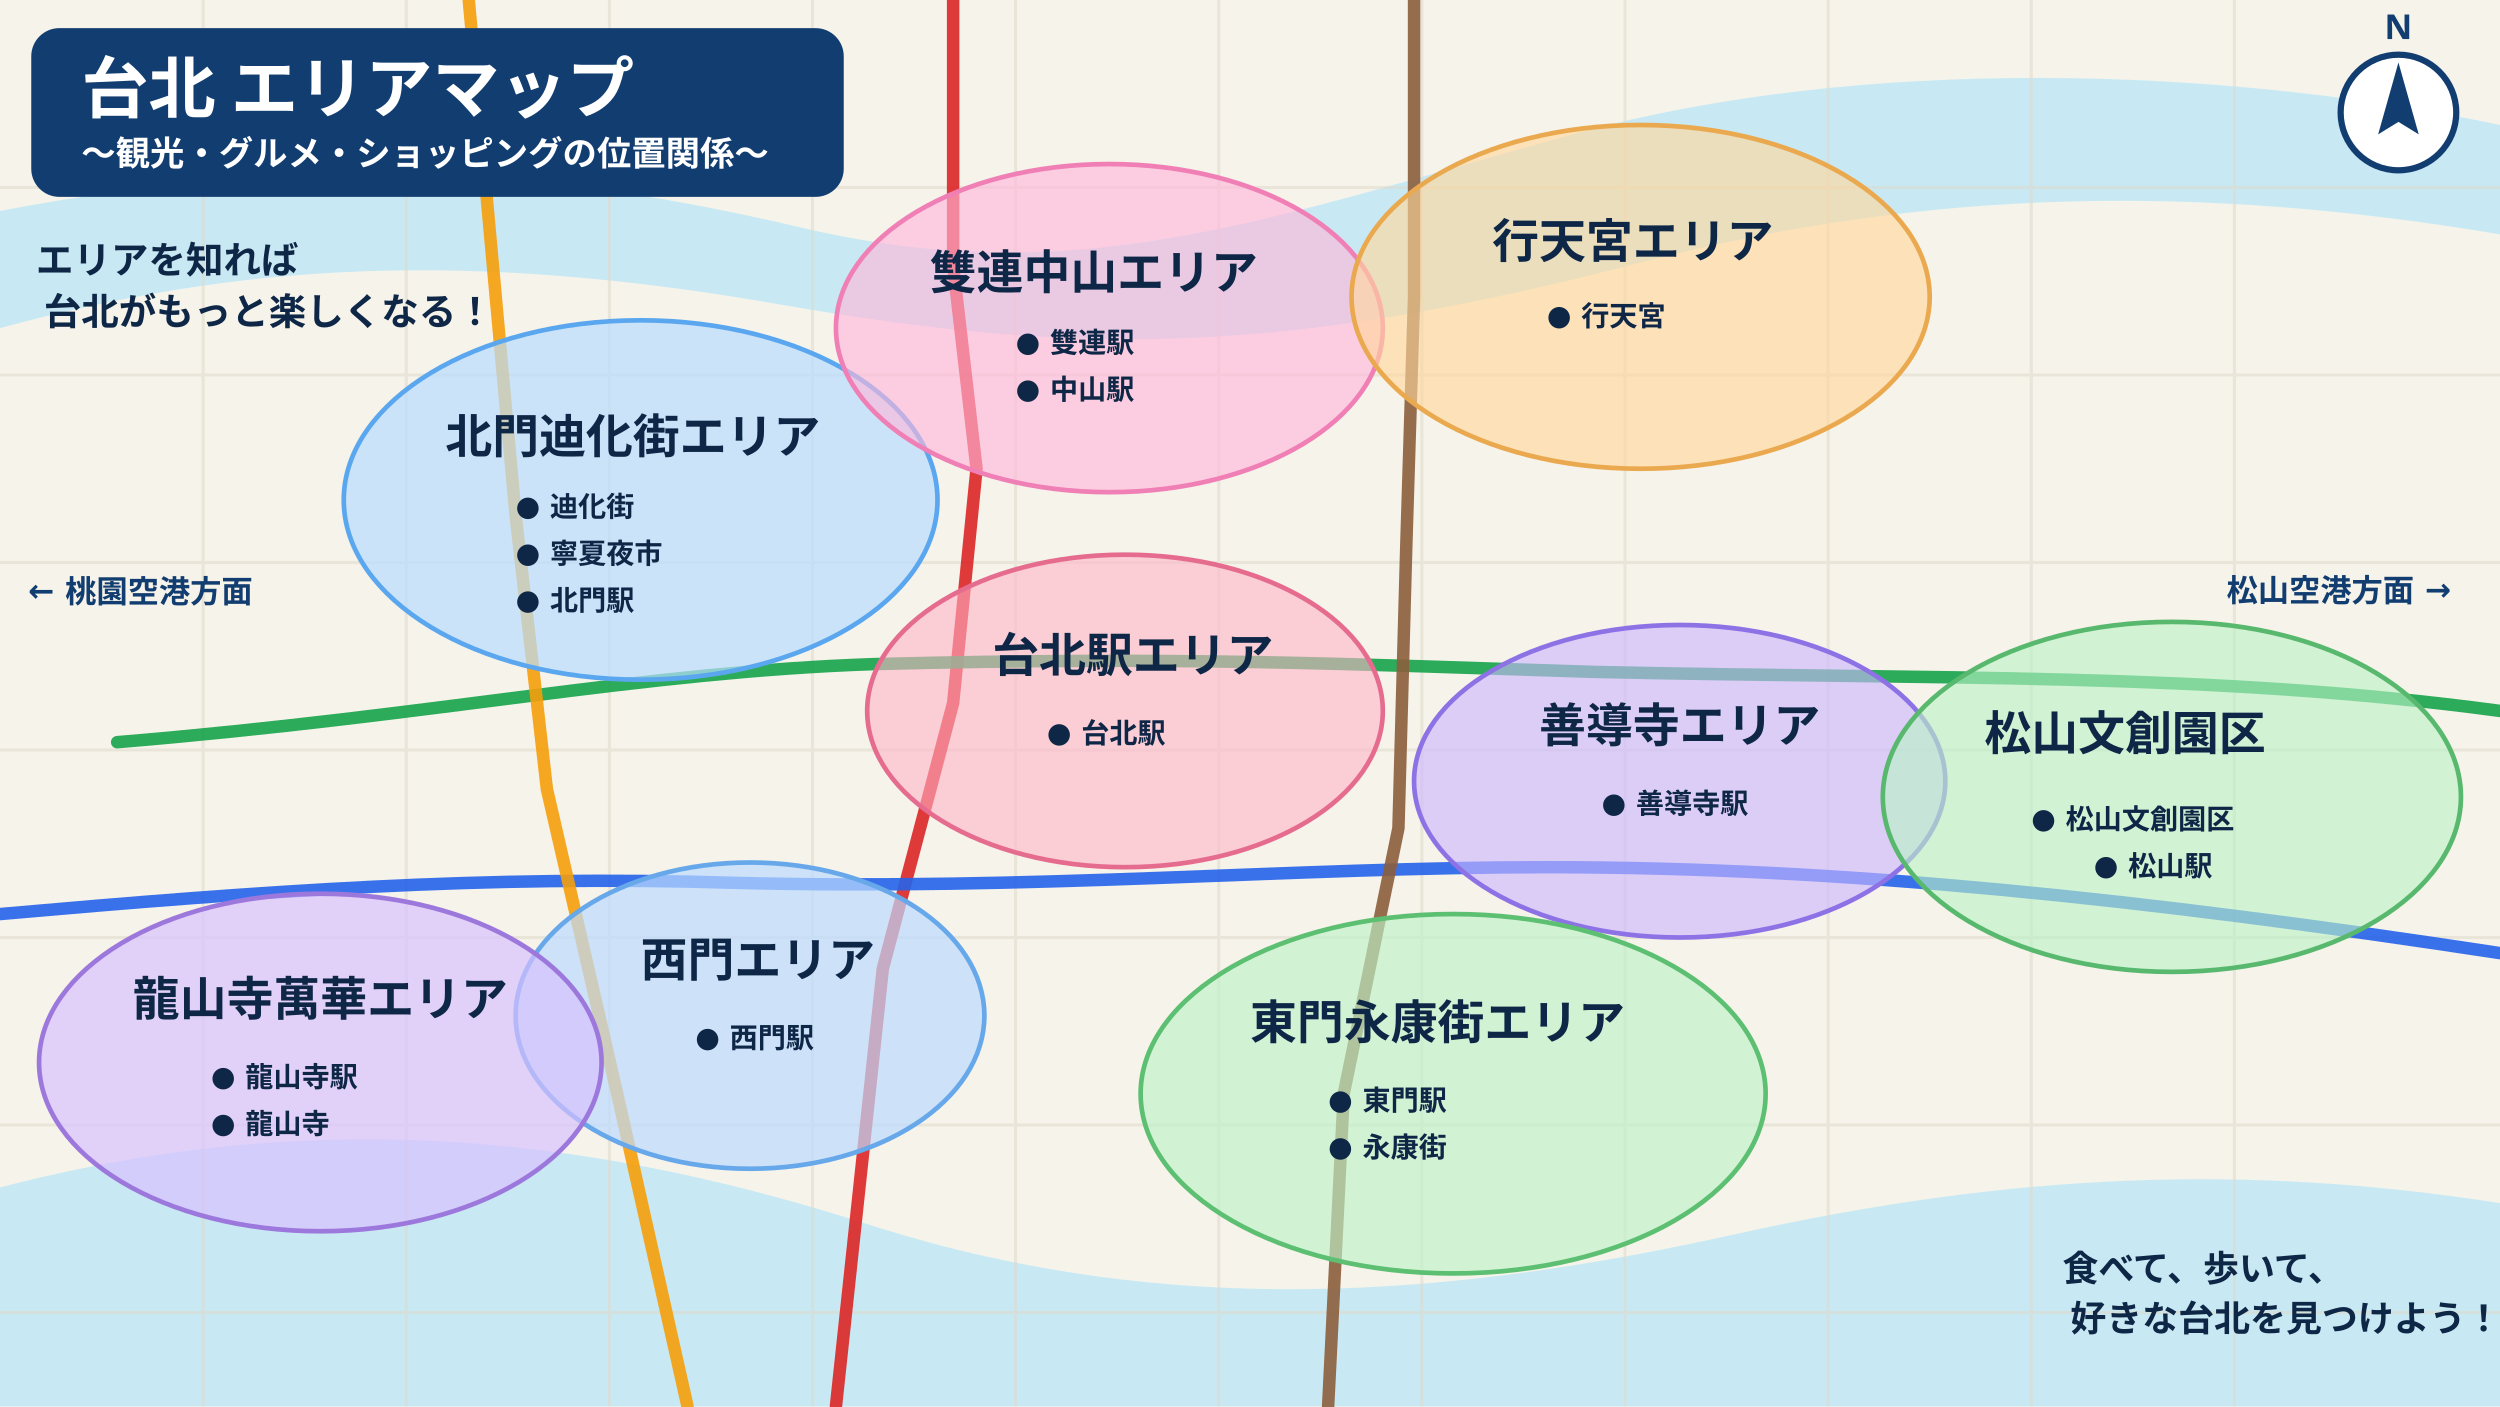
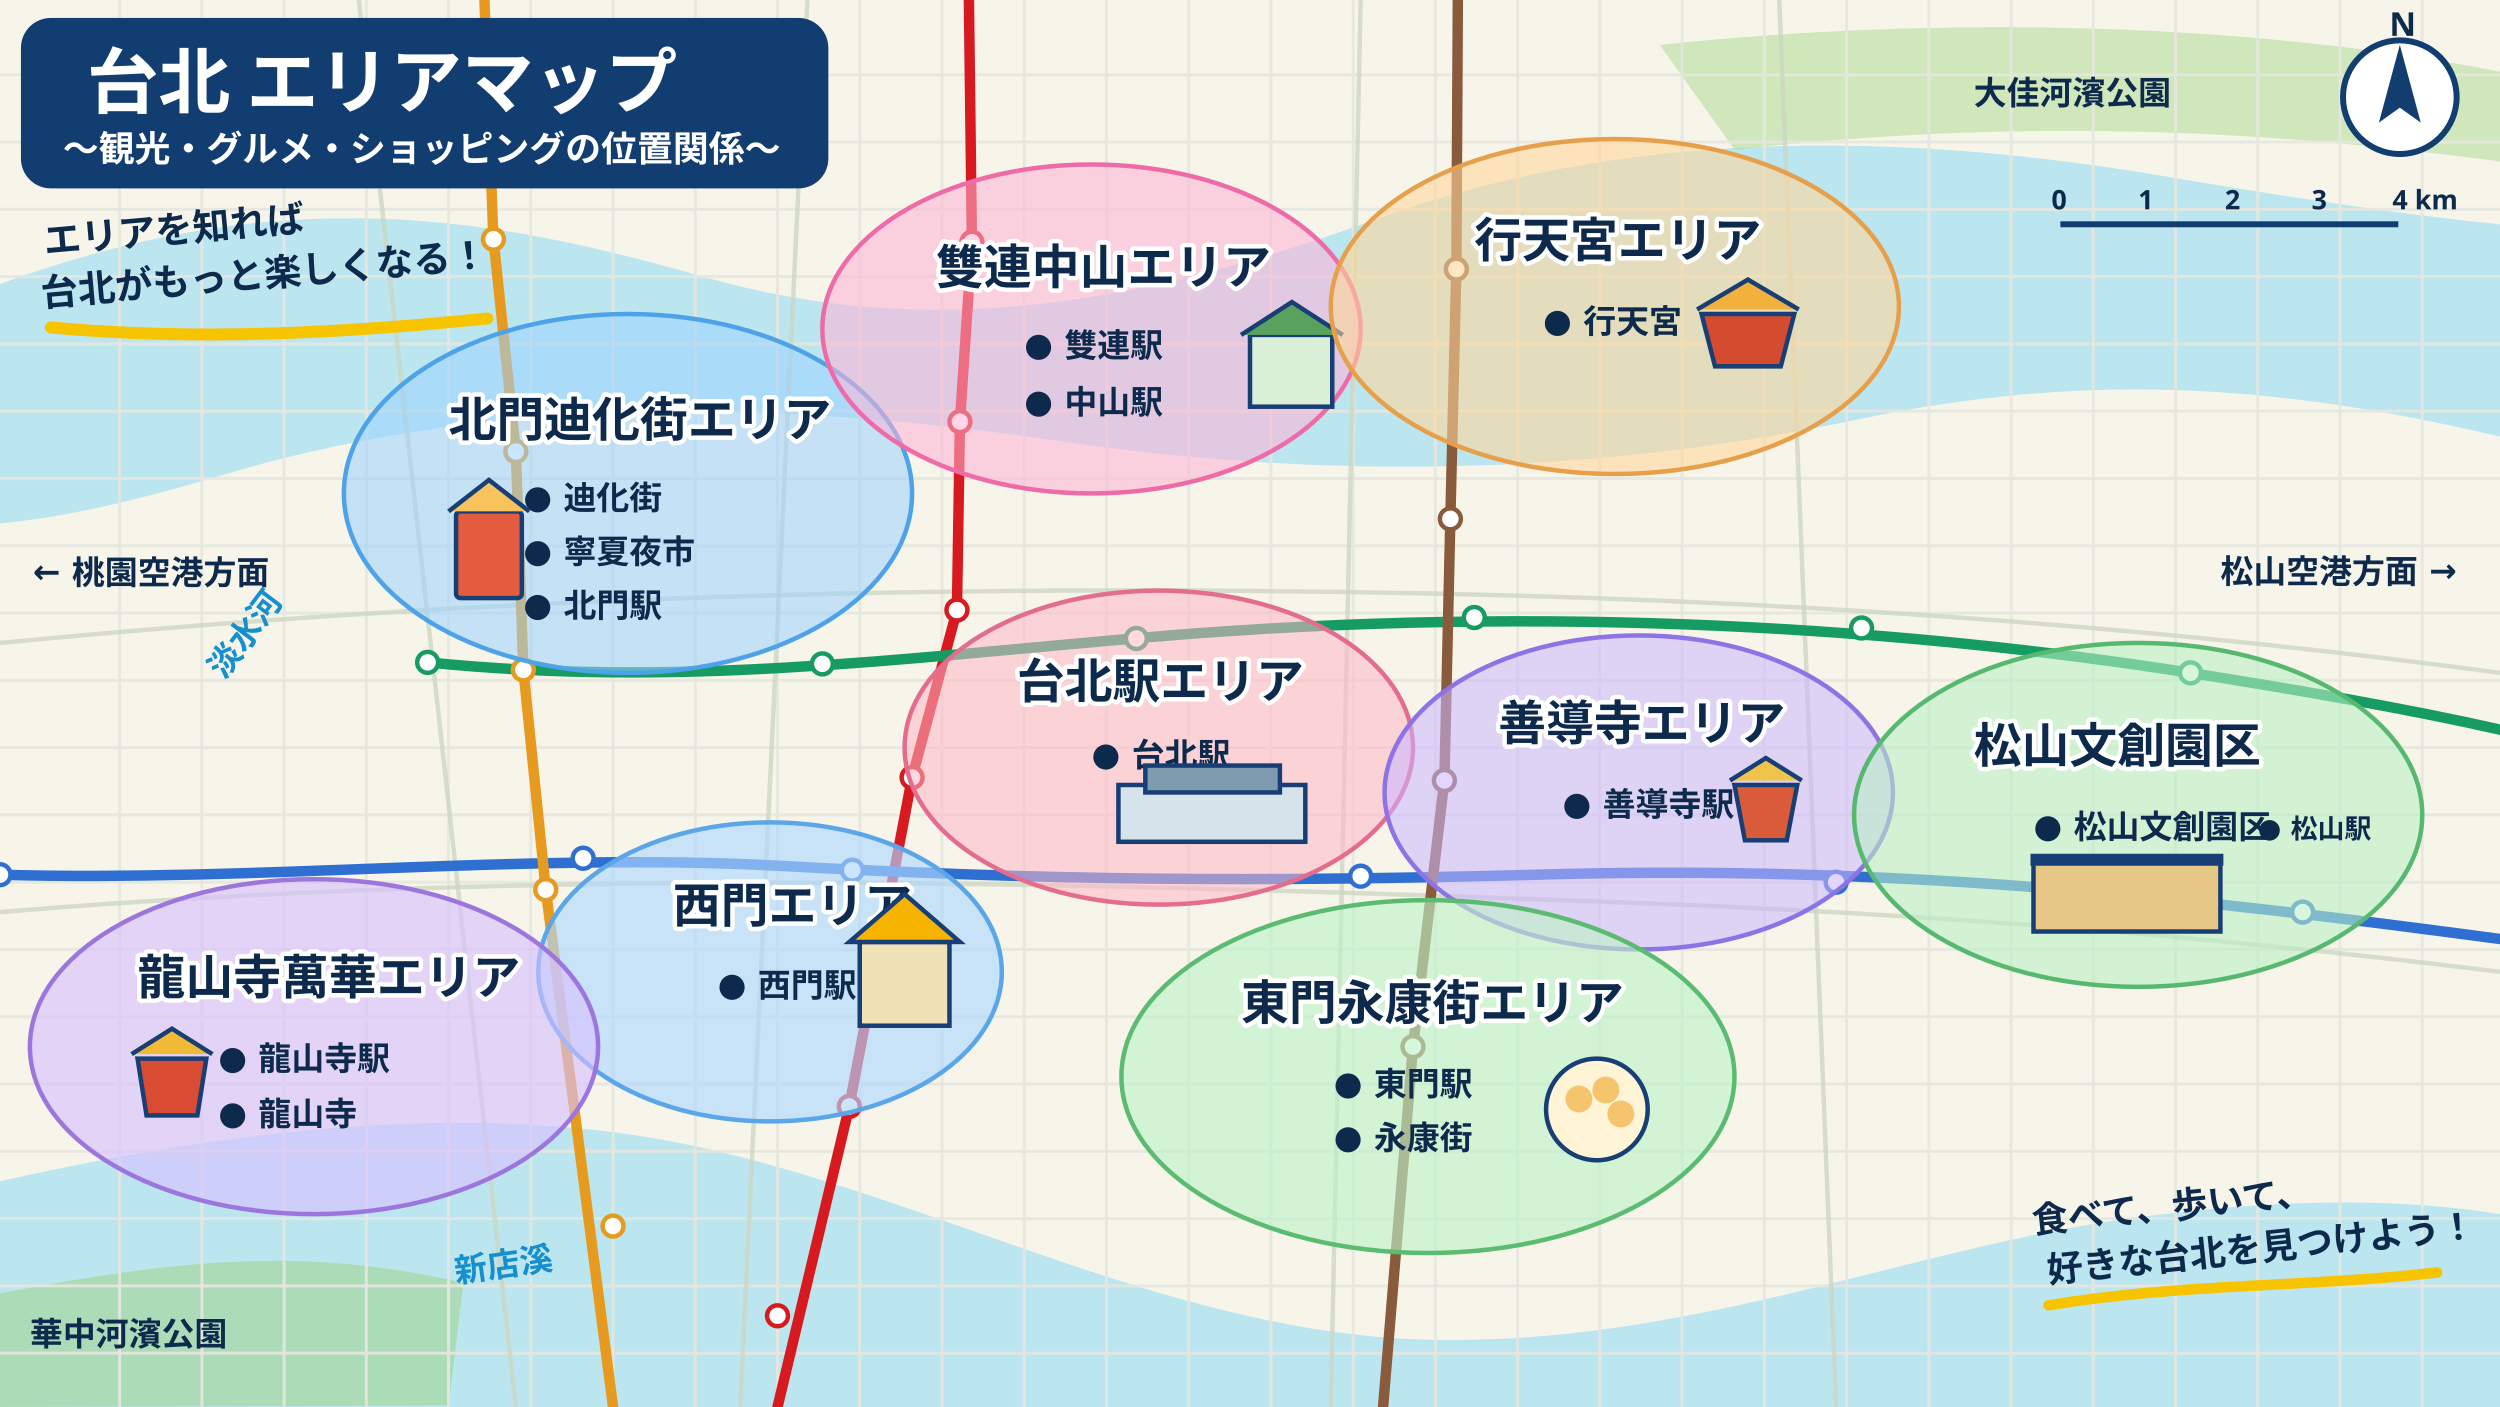
- <svg xmlns="http://www.w3.org/2000/svg" width="1600" height="900" viewBox="0 0 1600 900">
+ <svg xmlns="http://www.w3.org/2000/svg" width="1672" height="941" viewBox="0 0 1672 941">
  <defs>
-     <style>.t{font-family:'Noto Sans JP','Yu Gothic',sans-serif;fill:#0f2747}.a{font-size:30px;font-weight:800}.s{font-size:20px;font-weight:700}.st{font-size:18px;font-weight:600}.line{fill:none;stroke-width:8;stroke-linecap:round;stroke-linejoin:round;opacity:.9}.dot{fill:#fff;stroke-width:4}</style>
+     <style>.t{font-family:'Noto Sans JP','Yu Gothic',sans-serif;fill:#0d2a4d}.area{font-size:32px;font-weight:900;paint-order:stroke;stroke:#fff;stroke-width:6px;stroke-linejoin:round}.s{font-size:22px;font-weight:800}.tiny{font-size:18px;font-weight:700}.road{stroke:#cbd5c1;stroke-width:3;fill:none;opacity:.75}.road2{stroke:#e5e7df;stroke-width:2;fill:none;opacity:.9}.mrt{fill:none;stroke-width:7;stroke-linecap:round;stroke-linejoin:round}.station{fill:#fff;stroke-width:3}</style>
  </defs>
-   <rect width="1600" height="900" fill="#f6f3ea" />
-   <path d="M0 135 C210 95 360 110 510 145 C690 188 810 140 1010 85 C1190 36 1420 42 1600 80 L1600 150 C1410 118 1235 120 1050 168 C830 225 700 230 500 195 C300 160 155 168 0 210Z" fill="#bfe8f5" opacity=".85" />
-   <path d="M0 760 C210 705 390 730 560 785 C750 845 930 830 1110 790 C1290 750 1440 745 1600 770 L1600 900 L0 900Z" fill="#bfe8f5" opacity=".85" />
-   <g stroke="#ded9ca" stroke-width="2" opacity=".55">
-     <path d="M130 0V900M260 0V900M390 0V900M520 0V900M650 0V900M780 0V900M910 0V900M1040 0V900M1170 0V900M1300 0V900M1430 0V900" />
-     <path d="M0 120H1600M0 240H1600M0 360H1600M0 480H1600M0 600H1600M0 720H1600M0 840H1600" />
+   <rect width="1672" height="941" fill="#f7f5e9" />
+   <path d="M0 190 C190 120 330 145 470 185 C620 228 760 205 925 145 C1100 82 1290 90 1460 120 C1550 135 1620 145 1672 150 L1672 292 C1515 255 1390 250 1245 280 C1080 315 905 323 715 296 C510 265 330 267 165 313 C95 334 45 346 0 350Z" fill="#aee3f0" opacity=".82" />
+   <path d="M0 790 C170 752 335 735 480 770 C640 808 790 892 955 896 C1125 900 1270 838 1410 817 C1510 802 1598 800 1672 812 L1672 941 L0 941Z" fill="#aee3f0" opacity=".82" />
+   <path d="M1110 30 C1300 10 1505 15 1672 48 L1672 108 C1500 85 1345 80 1160 100Z" fill="#a8d98c" opacity=".5" />
+   <path d="M0 865 C130 840 210 835 310 858 L300 940 L0 941Z" fill="#9bd180" opacity=".5" />
+   <g>
+     <path class="road2" d="M80 0 V941" />
+     <path class="road2" d="M135 0 V941" />
+     <path class="road2" d="M190 0 V941" />
+     <path class="road2" d="M245 0 V941" />
+     <path class="road2" d="M300 0 V941" />
+     <path class="road2" d="M355 0 V941" />
+     <path class="road2" d="M410 0 V941" />
+     <path class="road2" d="M465 0 V941" />
+     <path class="road2" d="M520 0 V941" />
+     <path class="road2" d="M575 0 V941" />
+     <path class="road2" d="M630 0 V941" />
+     <path class="road2" d="M685 0 V941" />
+     <path class="road2" d="M740 0 V941" />
+     <path class="road2" d="M795 0 V941" />
+     <path class="road2" d="M850 0 V941" />
+     <path class="road2" d="M905 0 V941" />
+     <path class="road2" d="M960 0 V941" />
+     <path class="road2" d="M1015 0 V941" />
+     <path class="road2" d="M1070 0 V941" />
+     <path class="road2" d="M1125 0 V941" />
+     <path class="road2" d="M1180 0 V941" />
+     <path class="road2" d="M1235 0 V941" />
+     <path class="road2" d="M1290 0 V941" />
+     <path class="road2" d="M1345 0 V941" />
+     <path class="road2" d="M1400 0 V941" />
+     <path class="road2" d="M1455 0 V941" />
+     <path class="road2" d="M1510 0 V941" />
+     <path class="road2" d="M1565 0 V941" />
+     <path class="road2" d="M1620 0 V941" />
+     <path class="road2" d="M0 50 H1672" />
+     <path class="road2" d="M0 95 H1672" />
+     <path class="road2" d="M0 140 H1672" />
+     <path class="road2" d="M0 185 H1672" />
+     <path class="road2" d="M0 230 H1672" />
+     <path class="road2" d="M0 275 H1672" />
+     <path class="road2" d="M0 320 H1672" />
+     <path class="road2" d="M0 365 H1672" />
+     <path class="road2" d="M0 410 H1672" />
+     <path class="road2" d="M0 455 H1672" />
+     <path class="road2" d="M0 500 H1672" />
+     <path class="road2" d="M0 545 H1672" />
+     <path class="road2" d="M0 590 H1672" />
+     <path class="road2" d="M0 635 H1672" />
+     <path class="road2" d="M0 680 H1672" />
+     <path class="road2" d="M0 725 H1672" />
+     <path class="road2" d="M0 770 H1672" />
+     <path class="road2" d="M0 815 H1672" />
+     <path class="road2" d="M0 860 H1672" />
+     <path class="road2" d="M0 905 H1672" />
+     <path class="road" d="M0 430 C310 400 620 390 960 397 C1240 403 1470 423 1672 450" />
+     <path class="road" d="M0 610 C360 580 720 590 1070 603 C1300 611 1495 628 1672 650" />
+     <path class="road" d="M240 0 L345 941" />
+     <path class="road" d="M540 0 L495 941" />
+     <path class="road" d="M910 0 L890 941" />
+     <path class="road" d="M1190 0 L1228 941" />
  </g>
-   <path class="line" stroke="#dc2626" d="M610 0 L610 170 L625 300 L610 450 L565 620 L535 900" />
-   <path class="line" stroke="#16a34a" d="M75 475 C280 458 410 430 560 425 C760 420 860 425 1020 430 C1240 435 1415 430 1600 455" />
-   <path class="line" stroke="#2563eb" d="M0 585 C170 570 310 560 470 565 C660 570 830 555 990 555 C1180 555 1370 575 1600 610" />
-   <path class="line" stroke="#f59e0b" d="M300 0 L315 165 L330 330 L350 505 L395 700 L440 900" />
-   <path class="line" stroke="#8b5e3c" d="M905 0 L905 190 L900 350 L895 530 L860 700 L850 900" />
-   <rect x="20" y="18" width="520" height="108" rx="18" fill="#123d70" />
-   <text x="52" y="72" font-family="Noto Sans JP, sans-serif" font-size="43" font-weight="900" fill="#fff">台北 エリアマップ</text>
-   <text x="52" y="106" font-family="Noto Sans JP, sans-serif" font-size="22" font-weight="700" fill="#fff">～観光・グルメ・ショッピングの位置関係～</text>
+   <path class="mrt" stroke="#d71920" d="M648 0 L650 162 L642 282 L640 408 L610 520 L568 740 L520 941" />
+   <path class="mrt" stroke="#169b62" d="M286 443 C455 460 595 441 770 426 C1040 403 1280 421 1465 450 C1540 462 1610 474 1672 488" />
+   <path class="mrt" stroke="#2e6fd1" d="M0 585 C170 590 355 570 520 579 C700 589 842 590 1028 585 C1268 578 1462 600 1672 628" />
+   <path class="mrt" stroke="#e69a1f" d="M324 0 L330 160 L345 302 L350 448 L365 595 L410 941" />
+   <path class="mrt" stroke="#8a5a3c" d="M975 0 L974 180 L970 347 L966 522 L945 700 L925 941" />
  <g>
-     <ellipse cx="410" cy="320" rx="190" ry="115" fill="#b9ddff" fill-opacity=".7" stroke="#5aa7ef" stroke-width="3" />
-     <text x="285" y="290" class="t a">北門迪化街エリア</text>
-     <text x="330" y="330" class="t st">● 迪化街</text>
-     <text x="330" y="360" class="t st">● 寧夏夜市</text>
-     <text x="330" y="390" class="t st">● 北門駅</text>
+     <circle class="station" cx="650" cy="162" r="7" stroke="#d71920" />
+     <circle class="station" cx="642" cy="282" r="7" stroke="#d71920" />
+     <circle class="station" cx="640" cy="408" r="7" stroke="#d71920" />
+     <circle class="station" cx="610" cy="520" r="7" stroke="#d71920" />
+     <circle class="station" cx="568" cy="740" r="7" stroke="#d71920" />
+     <circle class="station" cx="520" cy="880" r="7" stroke="#d71920" />
+     <circle class="station" cx="286" cy="443" r="7" stroke="#169b62" />
+     <circle class="station" cx="550" cy="444" r="7" stroke="#169b62" />
+     <circle class="station" cx="760" cy="427" r="7" stroke="#169b62" />
+     <circle class="station" cx="986" cy="413" r="7" stroke="#169b62" />
+     <circle class="station" cx="1245" cy="420" r="7" stroke="#169b62" />
+     <circle class="station" cx="1465" cy="450" r="7" stroke="#169b62" />
+     <circle class="station" cx="0" cy="585" r="7" stroke="#2e6fd1" />
+     <circle class="station" cx="390" cy="574" r="7" stroke="#2e6fd1" />
+     <circle class="station" cx="570" cy="582" r="7" stroke="#2e6fd1" />
+     <circle class="station" cx="910" cy="586" r="7" stroke="#2e6fd1" />
+     <circle class="station" cx="1228" cy="590" r="7" stroke="#2e6fd1" />
+     <circle class="station" cx="1540" cy="610" r="7" stroke="#2e6fd1" />
+     <circle class="station" cx="330" cy="160" r="7" stroke="#e69a1f" />
+     <circle class="station" cx="345" cy="302" r="7" stroke="#e69a1f" />
+     <circle class="station" cx="350" cy="448" r="7" stroke="#e69a1f" />
+     <circle class="station" cx="365" cy="595" r="7" stroke="#e69a1f" />
+     <circle class="station" cx="410" cy="820" r="7" stroke="#e69a1f" />
+     <circle class="station" cx="974" cy="180" r="7" stroke="#8a5a3c" />
+     <circle class="station" cx="970" cy="347" r="7" stroke="#8a5a3c" />
+     <circle class="station" cx="966" cy="522" r="7" stroke="#8a5a3c" />
+     <circle class="station" cx="945" cy="700" r="7" stroke="#8a5a3c" />
  </g>
-   <g>
-     <ellipse cx="710" cy="210" rx="175" ry="105" fill="#ffb6d9" fill-opacity=".62" stroke="#ef7fb5" stroke-width="3" />
-     <text x="595" y="185" class="t a">雙連中山エリア</text>
-     <text x="650" y="225" class="t st">● 雙連駅</text>
-     <text x="650" y="255" class="t st">● 中山駅</text>
+   <rect x="14" y="12" width="540" height="114" rx="20" fill="#123d70" />
+   <text x="58" y="72" font-family="Noto Sans JP,sans-serif" font-size="48" font-weight="900" fill="#fff">台北 エリアマップ</text>
+   <text x="42" y="108" font-family="Noto Sans JP,sans-serif" font-size="24" font-weight="700" fill="#fff">～観光・グルメ・ショッピングの位置関係～</text>
+   <text x="30" y="170" class="t" font-size="25" font-weight="800" transform="rotate(-5 30 170)">エリアを知れば</text>
+   <text x="28" y="205" class="t" font-size="25" font-weight="800" transform="rotate(-5 28 205)">台北がもっと楽しくなる！</text>
+   <path d="M34 219 C130 228 227 223 326 213" stroke="#f6c400" stroke-width="8" fill="none" stroke-linecap="round" />
+   <ellipse cx="420" cy="330" rx="190" ry="120" fill="#9bd2ff" fill-opacity=".55" stroke="#4da2e8" stroke-width="3" />
+   <text x="300" y="292" class="t area" fill="#173e75">北門迪化街エリア</text>
+   <text x="350" y="340" class="t s">● 迪化街</text>
+   <text x="350" y="376" class="t s">● 寧夏夜市</text>
+   <text x="350" y="412" class="t s">● 北門駅</text>
+   <rect x="305" y="342" width="44" height="58" rx="3" fill="#e45c3f" stroke="#173e75" stroke-width="3" />
+   <path d="M300 342 L327 321 L354 342" fill="#f6c35d" stroke="#173e75" stroke-width="3" />
+   <ellipse cx="730" cy="220" rx="180" ry="110" fill="#ffb3d4" fill-opacity=".55" stroke="#ef6ba7" stroke-width="3" />
+   <text x="626" y="190" class="t area" fill="#c72061">雙連中山エリア</text>
+   <text x="685" y="238" class="t s">● 雙連駅</text>
+   <text x="685" y="276" class="t s">● 中山駅</text>
+   <rect x="836" y="224" width="55" height="48" fill="#d9f0d7" stroke="#173e75" stroke-width="3" />
+   <path d="M830 224 L864 202 L898 224" fill="#58a25d" stroke="#173e75" stroke-width="3" />
+   <ellipse cx="1080" cy="205" rx="190" ry="112" fill="#ffd59a" fill-opacity=".58" stroke="#e6a04b" stroke-width="3" />
+   <text x="986" y="172" class="t area" fill="#c73218">行天宮エリア</text>
+   <text x="1032" y="222" class="t s">● 行天宮</text>
+   <path d="M1138 210 L1200 210 L1191 245 L1147 245Z" fill="#d54b2f" stroke="#173e75" stroke-width="3" />
+   <path d="M1135 207 L1169 187 L1203 207" fill="#f2b03d" stroke="#173e75" stroke-width="3" />
+   <ellipse cx="775" cy="500" rx="170" ry="105" fill="#ffb8c8" fill-opacity=".54" stroke="#e46d8e" stroke-width="3" />
+   <text x="680" y="467" class="t area" fill="#d02b4f">台北駅エリア</text>
+   <text x="730" y="512" class="t s">● 台北駅</text>
+   <rect x="748" y="525" width="125" height="38" fill="#d7e3ea" stroke="#173e75" stroke-width="3" />
+   <rect x="766" y="512" width="90" height="18" fill="#7d9aae" stroke="#173e75" stroke-width="3" />
+   <ellipse cx="1096" cy="530" rx="170" ry="105" fill="#cbb7ff" fill-opacity=".56" stroke="#8c73e6" stroke-width="3" />
+   <text x="1002" y="495" class="t area" fill="#6e2acb">善導寺エリア</text>
+   <text x="1045" y="545" class="t s">● 善導寺駅</text>
+   <path d="M1160 525 L1202 525 L1195 562 L1167 562Z" fill="#d95b3a" stroke="#173e75" stroke-width="3" />
+   <path d="M1157 522 L1181 507 L1205 522" fill="#f0c34b" stroke="#173e75" stroke-width="3" />
+   <ellipse cx="1430" cy="545" rx="190" ry="115" fill="#b8f0c5" fill-opacity=".58" stroke="#56b96f" stroke-width="3" />
+   <text x="1320" y="510" class="t area" fill="#0e6c43">松山文創園区</text>
+   <text x="1360" y="560" class="t s">● 松山文創園区</text>
+   <text x="1510" y="560" class="t tiny">● 松山駅</text>
+   <rect x="1360" y="575" width="125" height="48" fill="#e7c786" stroke="#173e75" stroke-width="3" />
+   <path d="M1358 575 H1487" stroke="#173e75" stroke-width="8" />
+   <ellipse cx="515" cy="650" rx="155" ry="100" fill="#afd7ff" fill-opacity=".65" stroke="#5aa6e8" stroke-width="3" />
+   <text x="450" y="617" class="t area" fill="#184f9b">西門エリア</text>
+   <text x="480" y="666" class="t s">● 西門駅</text>
+   <path d="M575 630 H635 V686 H575Z" fill="#efe2b6" stroke="#173e75" stroke-width="3" />
+   <path d="M568 630 H642 L605 598Z" fill="#f6b300" stroke="#173e75" stroke-width="3" />
+   <ellipse cx="210" cy="700" rx="190" ry="112" fill="#d6c0ff" fill-opacity=".62" stroke="#9c76dc" stroke-width="3" />
+   <text x="92" y="665" class="t area" fill="#6c28ba">龍山寺萬華エリア</text>
+   <text x="146" y="715" class="t s">● 龍山寺駅</text>
+   <text x="146" y="752" class="t s">● 龍山寺</text>
+   <path d="M92 708 L138 708 L132 746 L98 746Z" fill="#d94b32" stroke="#173e75" stroke-width="3" />
+   <path d="M88 705 L115 688 L142 705" fill="#f0ba36" stroke="#173e75" stroke-width="3" />
+   <ellipse cx="955" cy="720" rx="205" ry="118" fill="#bdf3c8" fill-opacity=".63" stroke="#5bbb70" stroke-width="3" />
+   <text x="830" y="682" class="t area" fill="#0f6c45">東門永康街エリア</text>
+   <text x="892" y="732" class="t s">● 東門駅</text>
+   <text x="892" y="768" class="t s">● 永康街</text>
+   <circle cx="1068" cy="742" r="34" fill="#fff4d6" stroke="#173e75" stroke-width="3" />
+   <circle cx="1056" cy="735" r="9" fill="#f4c56c" />
+   <circle cx="1074" cy="729" r="9" fill="#f4c56c" />
+   <circle cx="1084" cy="745" r="9" fill="#f4c56c" />
+   <text x="22" y="390" class="t s">← 桃園空港方面</text>
+   <text x="1485" y="390" class="t s">松山空港方面 →</text>
+   <text x="150" y="455" font-family="Noto Sans JP,sans-serif" font-size="22" font-weight="800" fill="#168fce" transform="rotate(-53 150 455)">淡水河</text>
+   <text x="305" y="858" font-family="Noto Sans JP,sans-serif" font-size="22" font-weight="800" fill="#168fce" transform="rotate(-8 305 858)">新店溪</text>
+   <text x="1320" y="70" class="t s">大佳河濱公園</text>
+   <text x="20" y="900" class="t s">華中河濱公園</text>
+   <circle cx="1605" cy="65" r="38" fill="#fff" stroke="#123d70" stroke-width="4" />
+   <path d="M1605 30 L1619 82 L1605 72 L1591 82Z" fill="#123d70" />
+   <text x="1598" y="24" class="t s">N</text>
+   <path d="M1378 150 H1604" stroke="#123d70" stroke-width="4" />
+   <g class="t tiny">
+     <text x="1372" y="140">0</text>
+     <text x="1430" y="140">1</text>
+     <text x="1488" y="140">2</text>
+     <text x="1546" y="140">3</text>
+     <text x="1600" y="140">4 km</text>
  </g>
-   <g>
-     <ellipse cx="1050" cy="190" rx="185" ry="110" fill="#ffd69b" fill-opacity=".62" stroke="#eaa94f" stroke-width="3" />
-     <text x="955" y="165" class="t a">行天宮エリア</text>
-     <text x="990" y="208" class="t st">● 行天宮</text>
-   </g>
-   <g>
-     <ellipse cx="720" cy="455" rx="165" ry="100" fill="#ffb4c8" fill-opacity=".58" stroke="#e66c8f" stroke-width="3" />
-     <text x="635" y="430" class="t a">台北駅エリア</text>
-     <text x="670" y="475" class="t st">● 台北駅</text>
-   </g>
-   <g>
-     <ellipse cx="1075" cy="500" rx="170" ry="100" fill="#cbb7ff" fill-opacity=".62" stroke="#8d72e6" stroke-width="3" />
-     <text x="985" y="475" class="t a">善導寺エリア</text>
-     <text x="1025" y="520" class="t st">● 善導寺駅</text>
-   </g>
-   <g>
-     <ellipse cx="1390" cy="510" rx="185" ry="112" fill="#baf2c5" fill-opacity=".62" stroke="#57b86e" stroke-width="3" />
-     <text x="1270" y="480" class="t a">松山文創園区</text>
-     <text x="1300" y="530" class="t st">● 松山文創園区</text>
-     <text x="1340" y="560" class="t st">● 松山駅</text>
-   </g>
-   <g>
-     <ellipse cx="480" cy="650" rx="150" ry="98" fill="#bcdcff" fill-opacity=".7" stroke="#67a8ea" stroke-width="3" />
-     <text x="410" y="625" class="t a">西門エリア</text>
-     <text x="445" y="670" class="t st">● 西門駅</text>
-   </g>
-   <g>
-     <ellipse cx="205" cy="680" rx="180" ry="108" fill="#d8c1ff" fill-opacity=".68" stroke="#9d78dc" stroke-width="3" />
-     <text x="85" y="650" class="t a">龍山寺萬華エリア</text>
-     <text x="135" y="695" class="t st">● 龍山寺駅</text>
-     <text x="135" y="725" class="t st">● 龍山寺</text>
-   </g>
-   <g>
-     <ellipse cx="930" cy="700" rx="200" ry="115" fill="#bdf3c8" fill-opacity=".65" stroke="#5cbf72" stroke-width="3" />
-     <text x="800" y="665" class="t a">東門永康街エリア</text>
-     <text x="850" y="710" class="t st">● 東門駅</text>
-     <text x="850" y="740" class="t st">● 永康街</text>
-   </g>
-   <g class="t">
-     <text x="23" y="175" font-size="24" font-weight="800">エリアを知れば</text>
-     <text x="28" y="208" font-size="24" font-weight="800">台北がもっと楽しくなる！</text>
-     <text x="1320" y="820" font-size="23" font-weight="800">食べて、歩いて、</text>
-     <text x="1325" y="852" font-size="23" font-weight="800">好きな台北を見つけよう！</text>
-   </g>
-   <g fill="#123d70">
-     <text x="18" y="385" font-family="Noto Sans JP, sans-serif" font-size="20" font-weight="700">← 桃園空港方面</text>
-     <text x="1425" y="385" font-family="Noto Sans JP, sans-serif" font-size="20" font-weight="700">松山空港方面 →</text>
-   </g>
-   <circle cx="1535" cy="72" r="37" fill="#fff" stroke="#123d70" stroke-width="4" />
-   <path d="M1535 40 L1548 86 L1535 78 L1522 86Z" fill="#123d70" />
-   <text x="1526" y="25" font-family="sans-serif" font-size="22" font-weight="700" fill="#123d70">N</text>
+   <text x="1360" y="825" class="t" font-size="24" font-weight="900" transform="rotate(-6 1360 825)">食べて、歩いて、</text>
+   <text x="1370" y="858" class="t" font-size="24" font-weight="900" transform="rotate(-6 1370 858)">好きな台北を見つけよう！</text>
+   <path d="M1370 873 C1460 858 1545 861 1630 851" stroke="#f6c400" stroke-width="7" fill="none" stroke-linecap="round" />
</svg>
